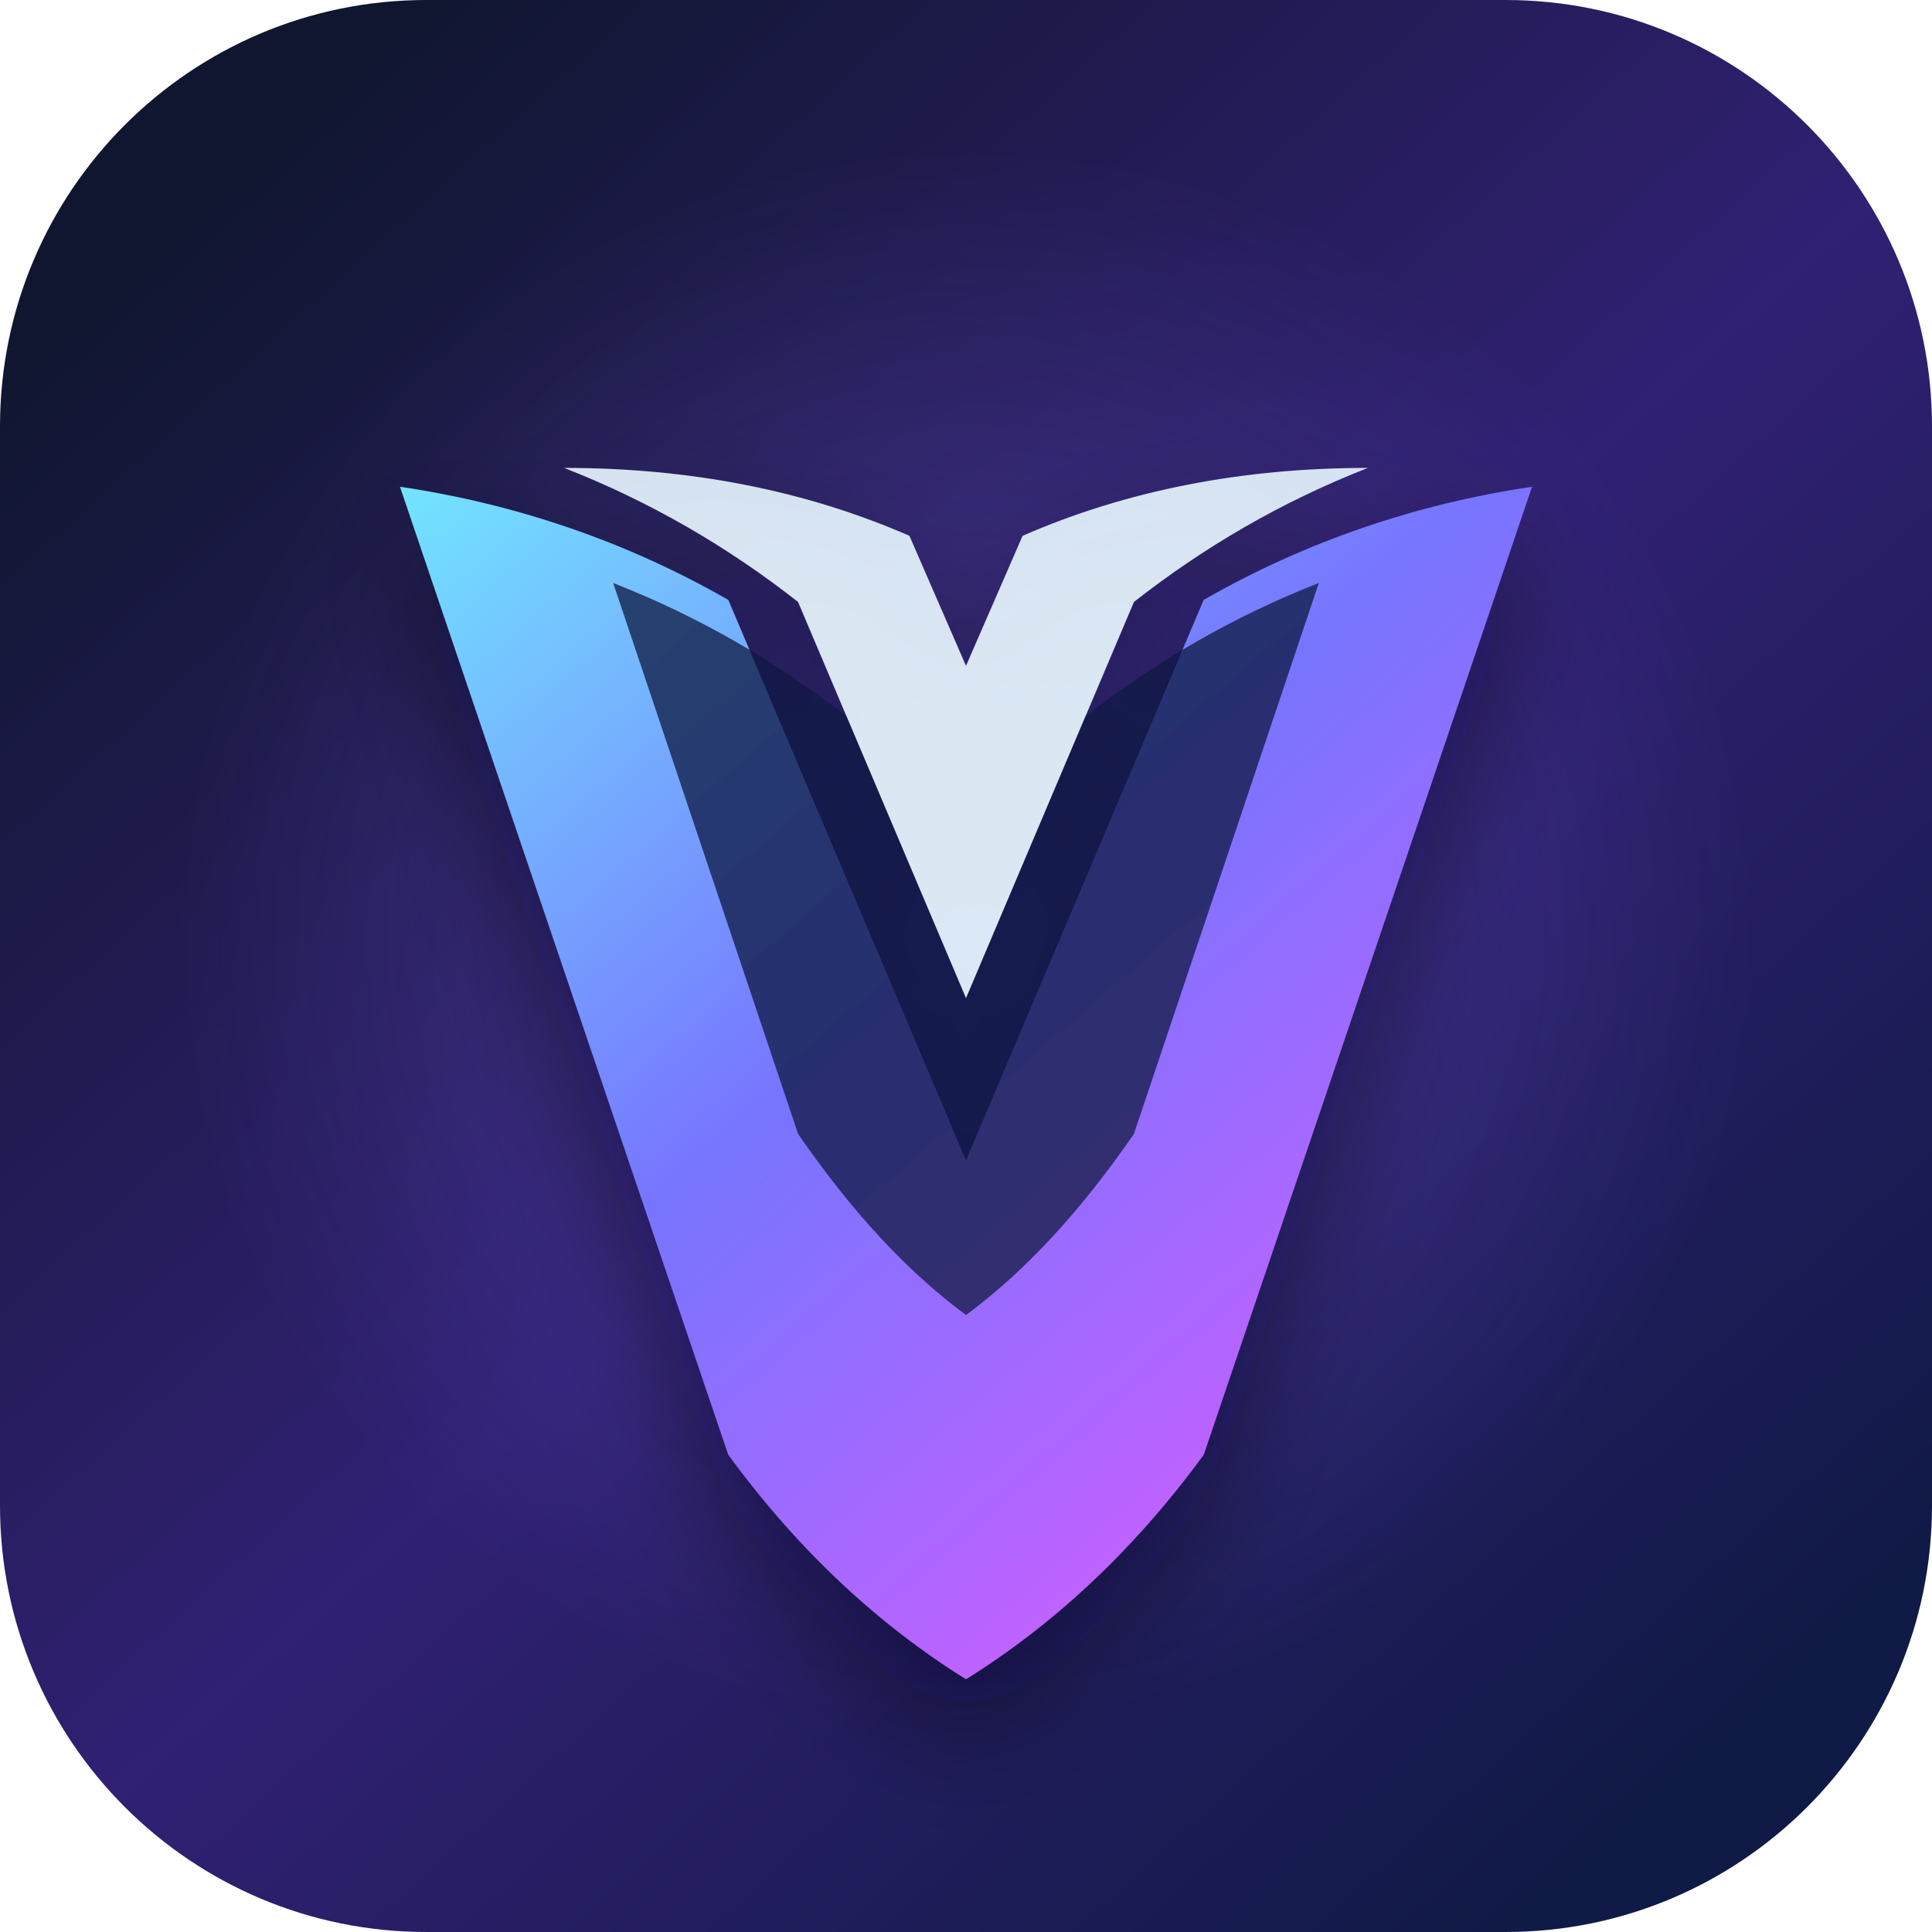
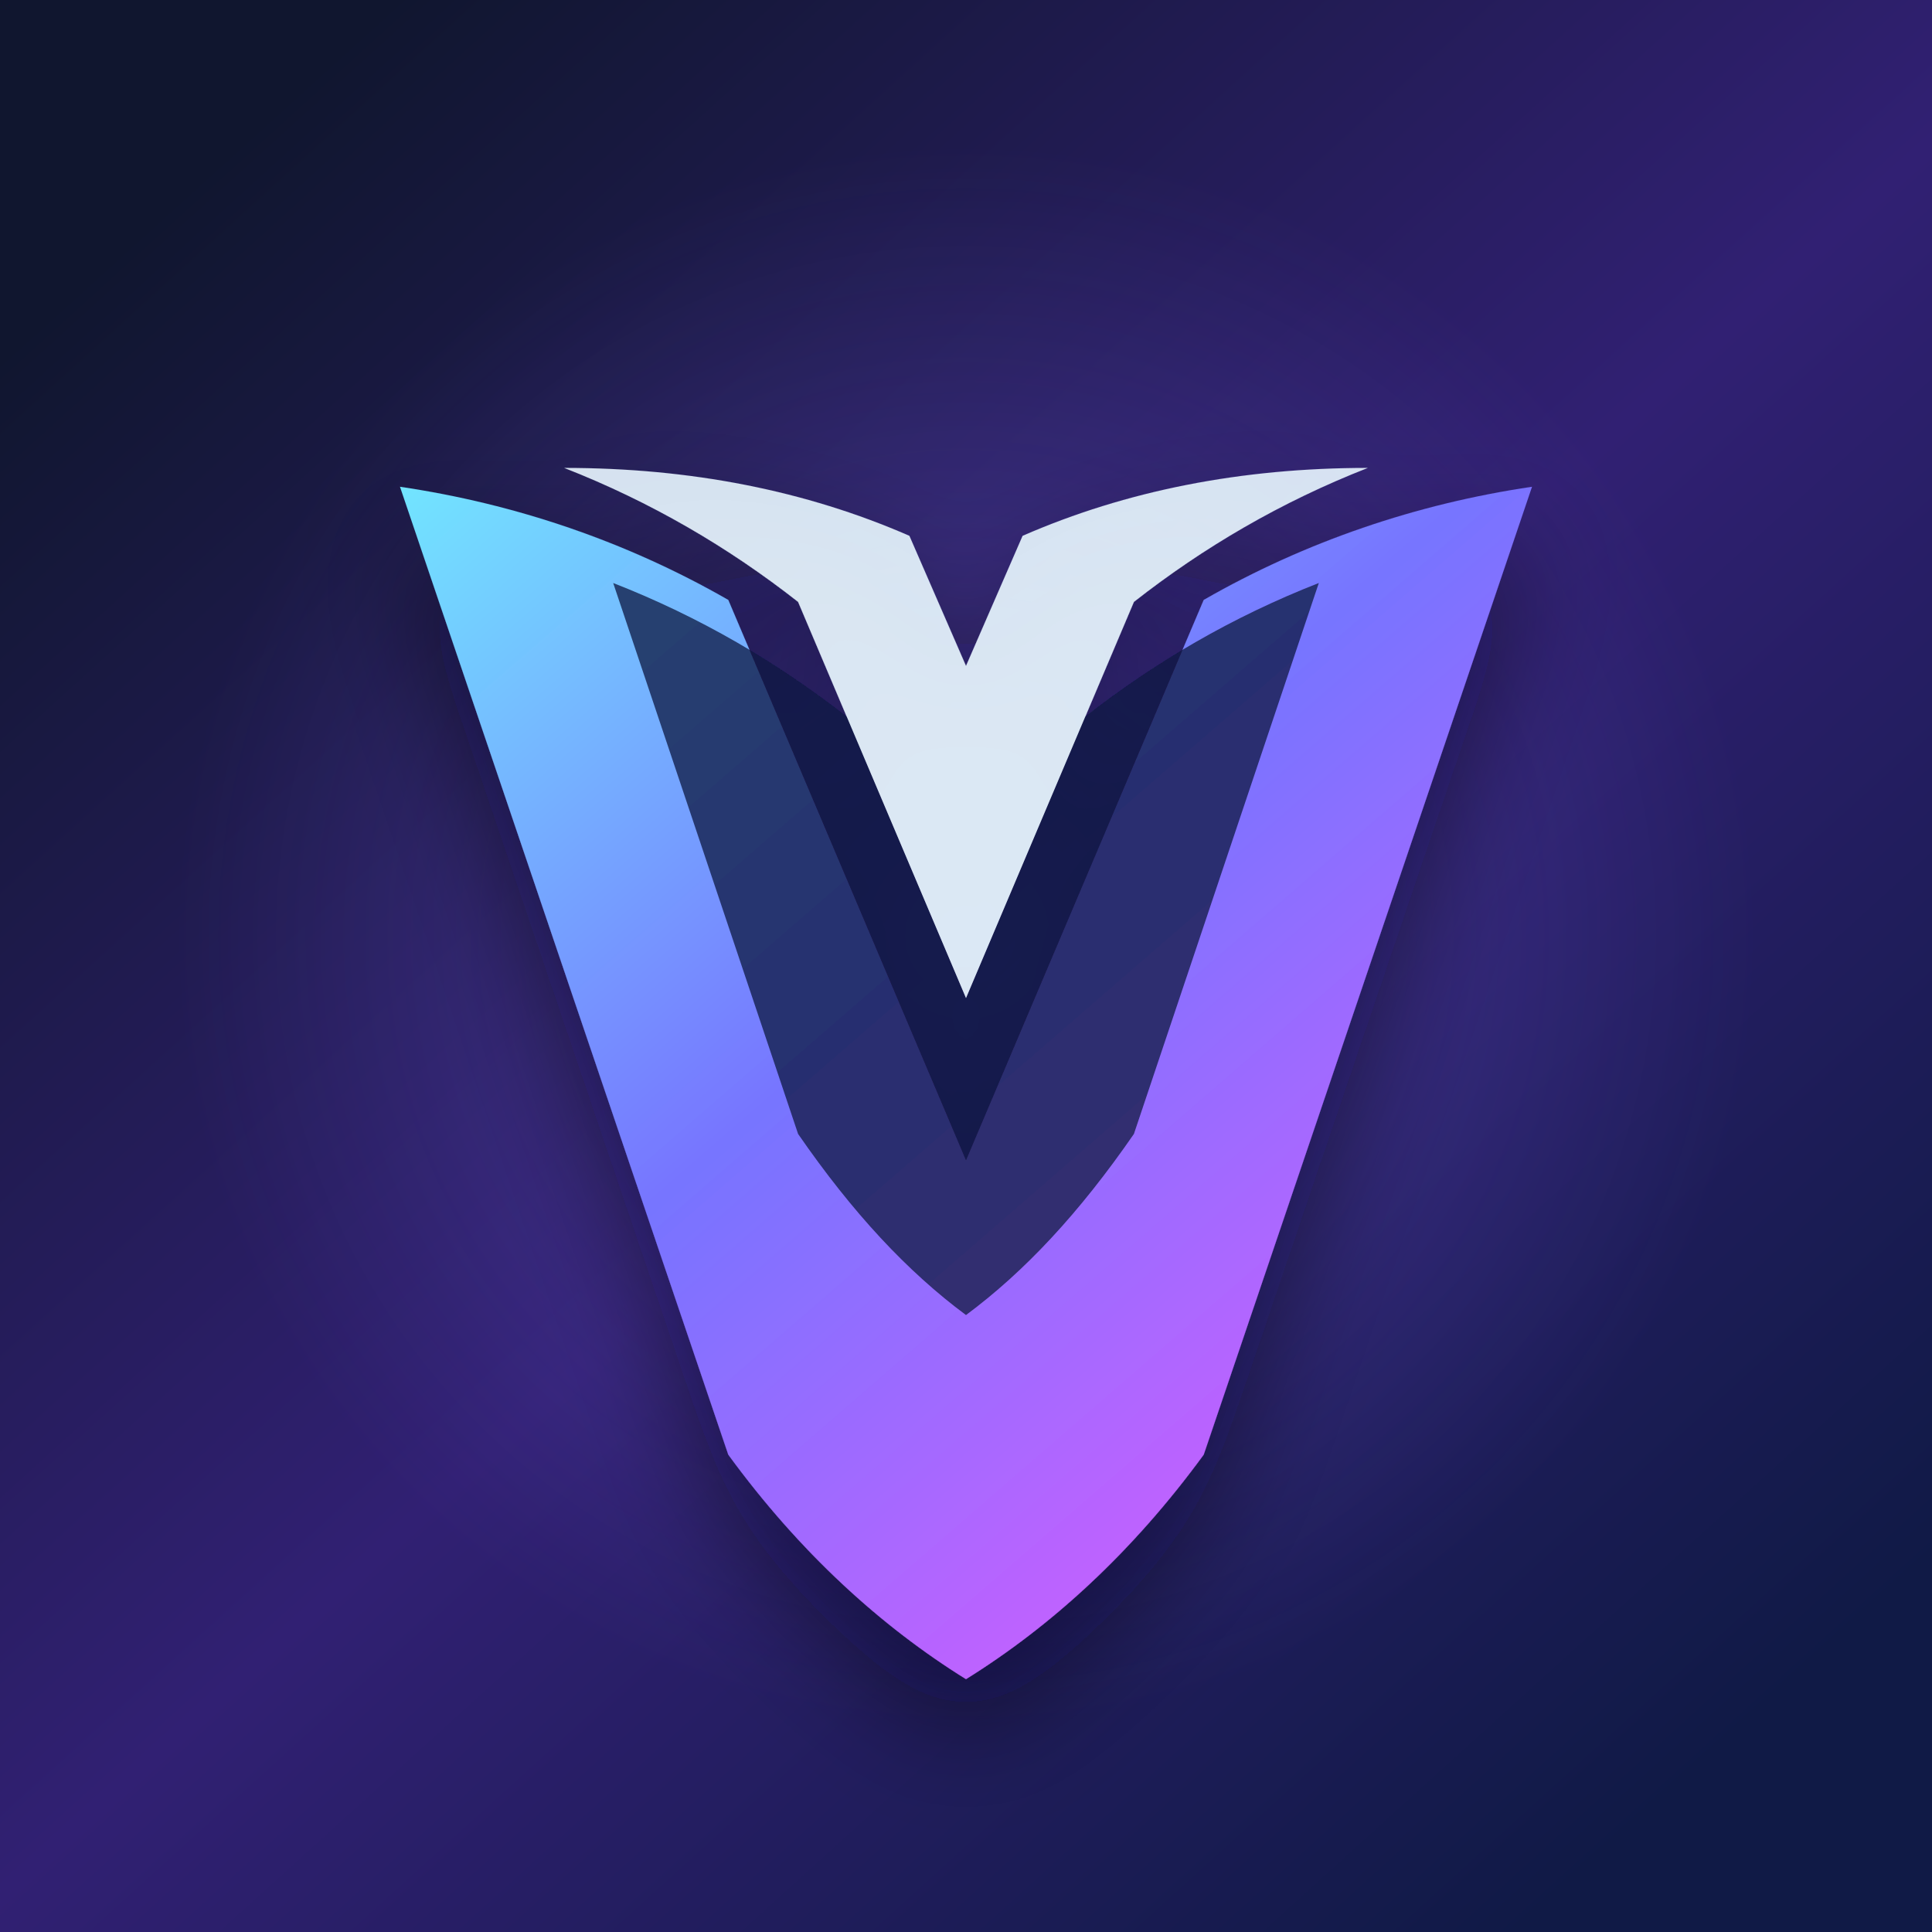
<svg xmlns="http://www.w3.org/2000/svg" width="1024" height="1024" viewBox="0 0 1024 1024">
  <defs>
    <linearGradient id="bg" x1="120" y1="80" x2="900" y2="940" gradientUnits="userSpaceOnUse">
      <stop stop-color="#10162F" />
      <stop offset="0.52" stop-color="#312073" />
      <stop offset="1" stop-color="#101A46" />
    </linearGradient>
    <linearGradient id="mark" x1="250" y1="220" x2="770" y2="820" gradientUnits="userSpaceOnUse">
      <stop stop-color="#72E6FF" />
      <stop offset="0.48" stop-color="#7774FF" />
      <stop offset="1" stop-color="#D85CFF" />
    </linearGradient>
    <radialGradient id="glow" cx="0" cy="0" r="1" gradientTransform="translate(512 496) rotate(90) scale(420)" gradientUnits="userSpaceOnUse">
      <stop stop-color="#866EFF" stop-opacity=".32" />
      <stop offset="1" stop-color="#866EFF" stop-opacity="0" />
    </radialGradient>
    <filter id="shadow" x="-30%" y="-30%" width="160%" height="160%">
      <feDropShadow dx="0" dy="28" stdDeviation="30" flood-color="#050716" flood-opacity=".5" />
    </filter>
  </defs>
-   <rect width="1024" height="1024" rx="226" fill="url(#bg)" />
+   <rect width="1024" height="1024" fill="url(#bg)" />
  <circle cx="512" cy="496" r="420" fill="url(#glow)" />
  <g filter="url(#shadow)">
    <path d="M212 258c61 9 120 29 174 60l126 297 126-297c54-31 113-51 174-60L638 771c-38 52-81 91-126 119-45-28-88-67-126-119L212 258Z" fill="url(#mark)" />
    <path d="M325 309c46 18 87 42 124 71l63 149 63-149c37-29 78-53 124-71l-98 292c-29 42-58 73-89 96-31-23-60-54-89-96L325 309Z" fill="#111A42" fill-opacity=".76" />
    <path d="M512 529 423 319c-37-29-78-53-124-71 67 0 128 12 183 36l30 69 30-69c55-24 116-36 183-36-46 18-87 42-124 71L512 529Z" fill="#E8F7FF" fill-opacity=".9" />
  </g>
</svg>
